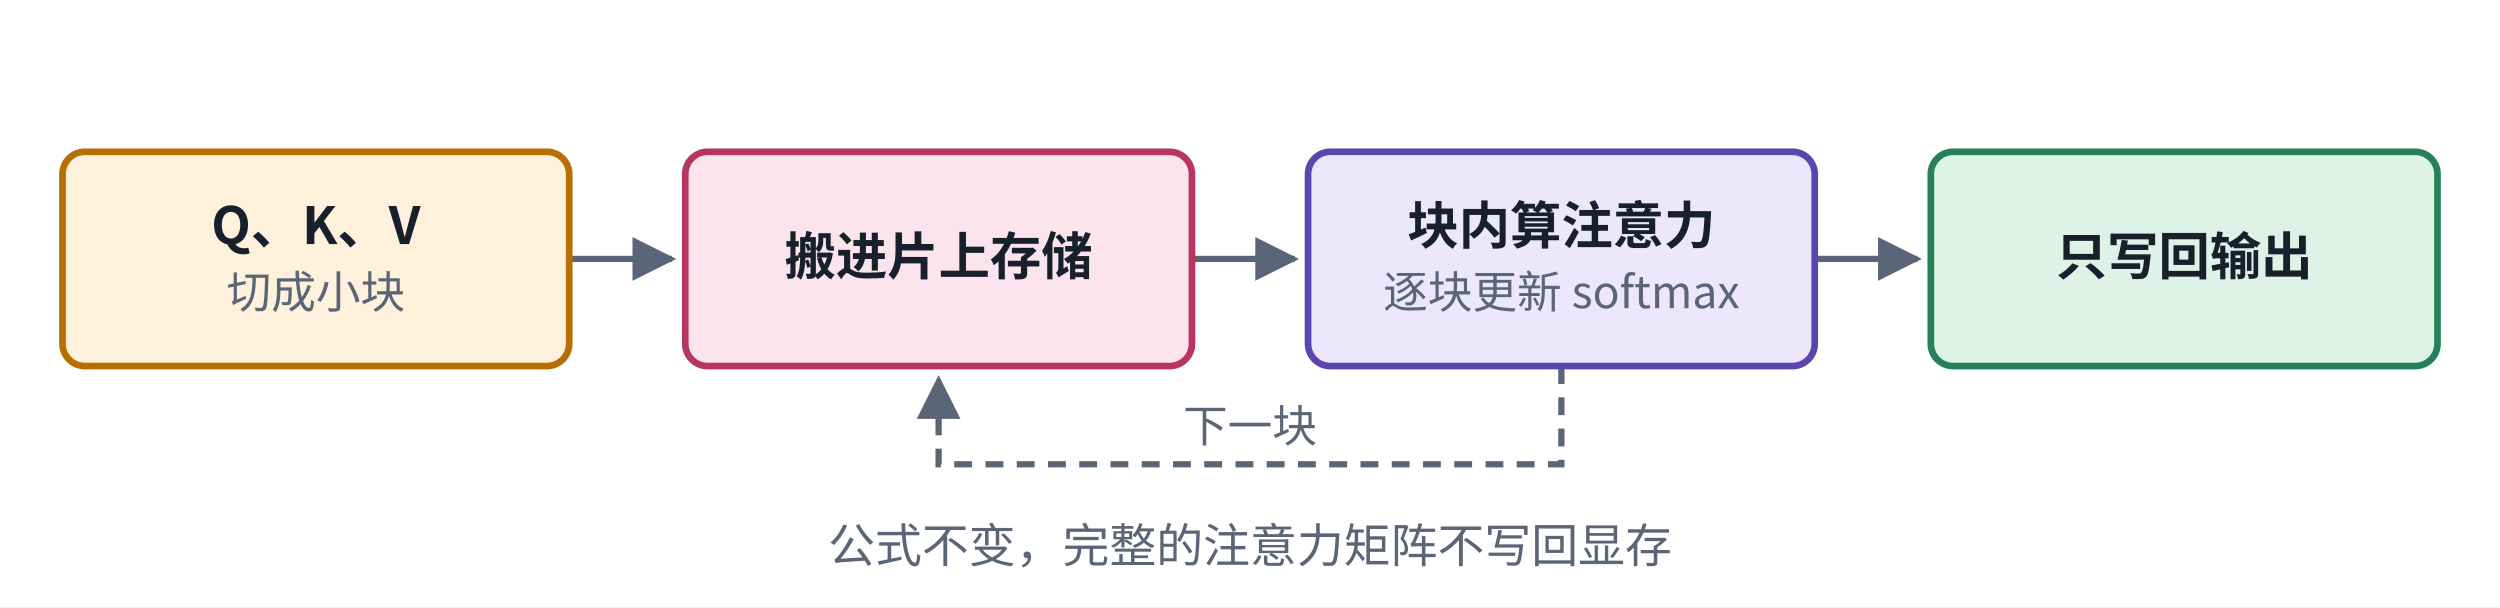
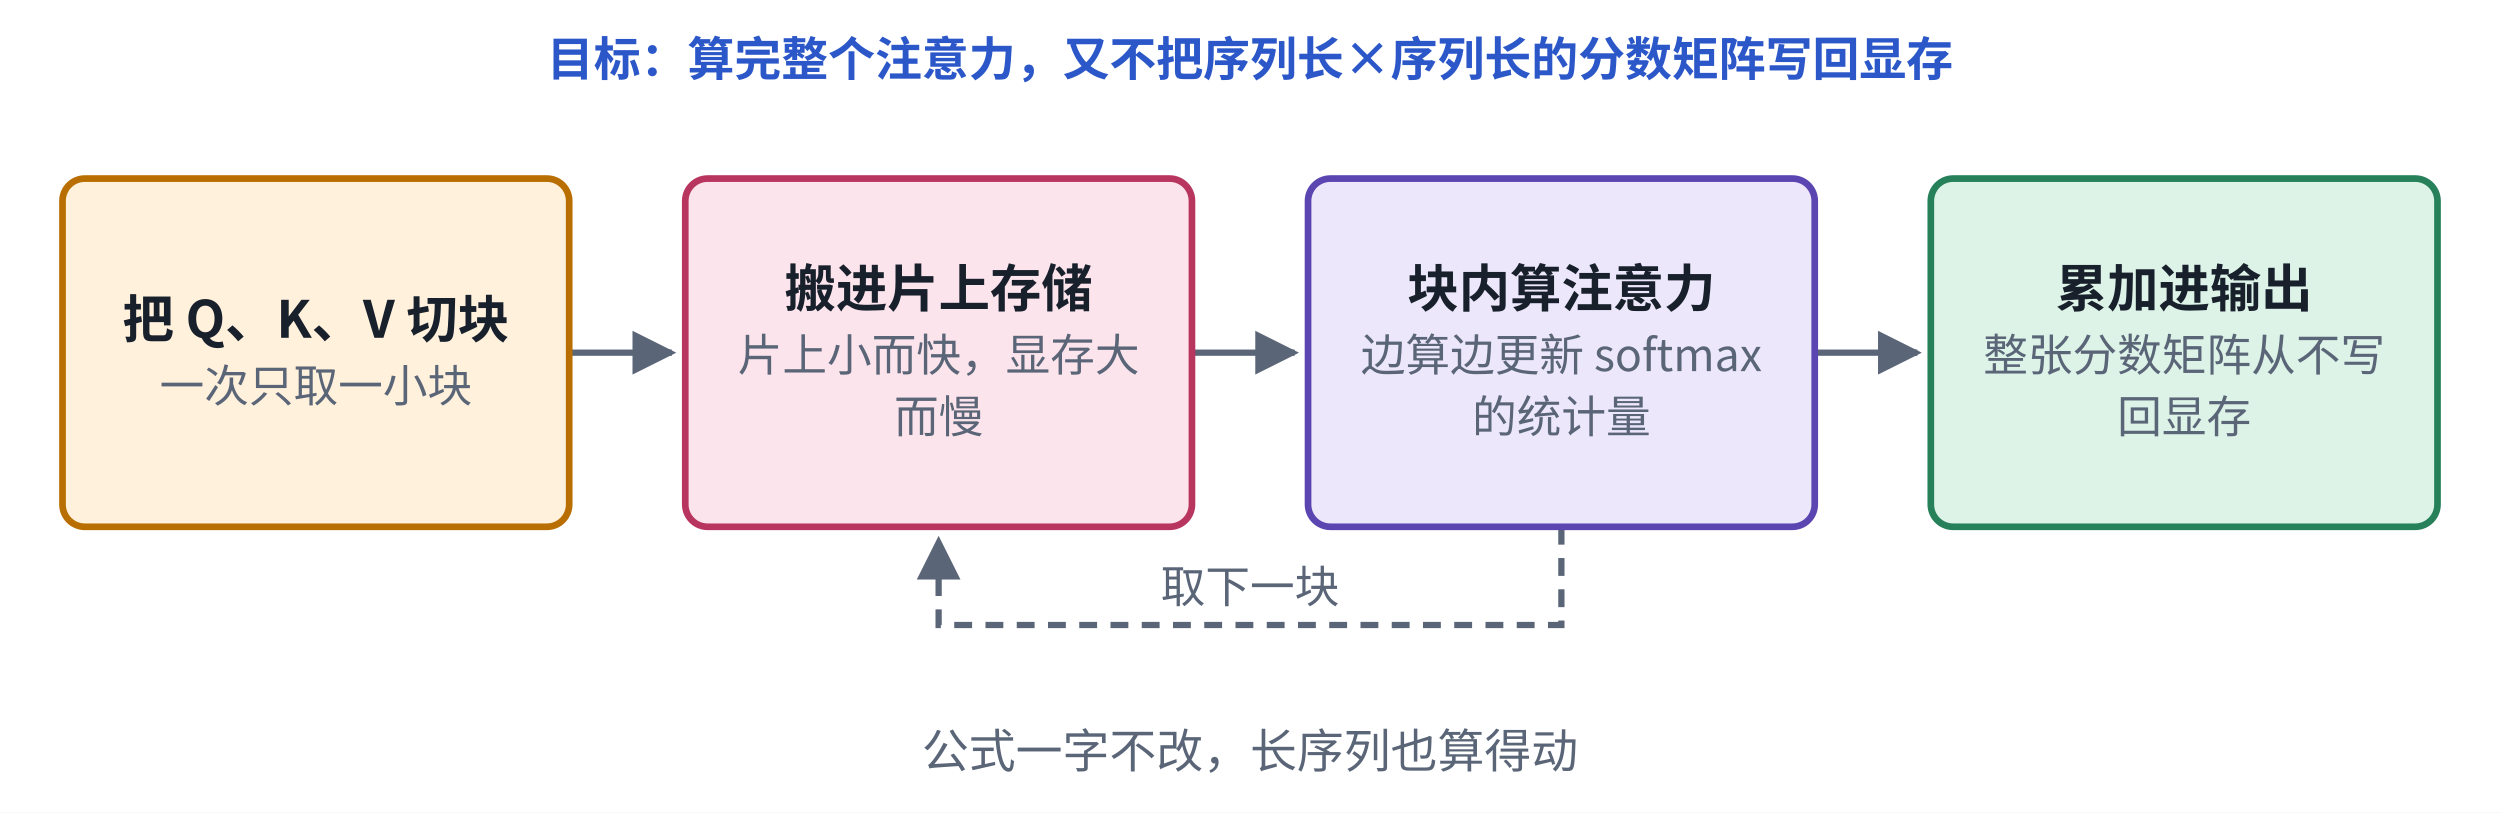
- <svg xmlns="http://www.w3.org/2000/svg" viewBox="0 0 560 136" width="560" height="136" role="img" aria-label="FlashAttention 结构">
+ <svg xmlns="http://www.w3.org/2000/svg" viewBox="0 0 560 182" width="560" height="182" role="img" aria-label="FlashAttention 结构">
  <defs>
    <marker id="ah-cardo2" viewBox="0 0 10 10" refX="9" refY="5" markerWidth="7" markerHeight="7" orient="auto-start-reverse">
      <path d="M0,0 L10,5 L0,10 z" fill="#5A6577" />
    </marker>
  </defs>
-   <rect x="0" y="0" width="560" height="136" fill="#ffffff" />
-   <path d="M127.5,58 L150.5,58" fill="none" stroke="#5A6577" stroke-width="1.4" marker-end="url(#ah-cardo2)" />
-   <path d="M267,58 L290,58" fill="none" stroke="#5A6577" stroke-width="1.4" marker-end="url(#ah-cardo2)" />
-   <path d="M406.5,58 L429.5,58" fill="none" stroke="#5A6577" stroke-width="1.4" marker-end="url(#ah-cardo2)" />
-   <path d="M349.75,82 L349.75,104 L210.25,104 L210.25,85" fill="none" stroke="#5A6577" stroke-width="1.4" stroke-dasharray="4 3" marker-end="url(#ah-cardo2)" />
-   <rect x="14" y="34" width="113.5" height="48" rx="5" fill="#FFF1DC" stroke="#B86E00" stroke-width="1.5" />
-   <rect x="153.5" y="34" width="113.5" height="48" rx="5" fill="#FCE4EC" stroke="#B83560" stroke-width="1.5" />
-   <rect x="293" y="34" width="113.5" height="48" rx="5" fill="#ECE7FB" stroke="#5B45B0" stroke-width="1.5" />
-   <rect x="432.5" y="34" width="113.5" height="48" rx="5" fill="#DDF3E8" stroke="#26805A" stroke-width="1.5" />
-   <text x="70.75" y="54.665" text-anchor="middle" font-size="11.5" font-weight="600" fill="#18202C" font-family="PingFang SC, Noto Sans CJK SC, Microsoft YaHei, sans-serif">Q、K、V</text>
-   <text x="70.75" y="69.035" text-anchor="middle" font-size="10" font-weight="400" fill="#5A6577" font-family="PingFang SC, Noto Sans CJK SC, Microsoft YaHei, sans-serif">切成小块</text>
-   <text x="210.25" y="61.565" text-anchor="middle" font-size="11.5" font-weight="600" fill="#18202C" font-family="PingFang SC, Noto Sans CJK SC, Microsoft YaHei, sans-serif">搬进片上存储</text>
-   <text x="349.75" y="54.665" text-anchor="middle" font-size="11.5" font-weight="600" fill="#18202C" font-family="PingFang SC, Noto Sans CJK SC, Microsoft YaHei, sans-serif">块内算注意力</text>
-   <text x="349.75" y="69.035" text-anchor="middle" font-size="10" font-weight="400" fill="#5A6577" font-family="PingFang SC, Noto Sans CJK SC, Microsoft YaHei, sans-serif">逐块更新 softmax</text>
-   <text x="489.25" y="61.565" text-anchor="middle" font-size="11.5" font-weight="600" fill="#18202C" font-family="PingFang SC, Noto Sans CJK SC, Microsoft YaHei, sans-serif">只写回输出</text>
-   <text x="280" y="99" text-anchor="middle" font-size="10" font-weight="400" fill="#5A6577" font-family="PingFang SC, Noto Sans CJK SC, Microsoft YaHei, sans-serif" style="paint-order:stroke;stroke-width:4px;stroke-linejoin:round" stroke="#ffffff">下一块</text>
-   <text x="280" y="126" text-anchor="middle" font-size="10.5" font-weight="500" fill="#5A6577" font-family="PingFang SC, Noto Sans CJK SC, Microsoft YaHei, sans-serif">公式不变，完整的注意力矩阵不写回显存</text>
+   <rect x="0" y="0" width="560" height="182" fill="#ffffff" />
+   <path d="M127.5,79 L150.5,79" fill="none" stroke="#5A6577" stroke-width="1.4" marker-end="url(#ah-cardo2)" />
+   <path d="M267,79 L290,79" fill="none" stroke="#5A6577" stroke-width="1.4" marker-end="url(#ah-cardo2)" />
+   <path d="M406.5,79 L429.5,79" fill="none" stroke="#5A6577" stroke-width="1.4" marker-end="url(#ah-cardo2)" />
+   <path d="M349.75,118 L349.75,140 L210.25,140 L210.25,121" fill="none" stroke="#5A6577" stroke-width="1.4" stroke-dasharray="4 3" marker-end="url(#ah-cardo2)" />
+   <rect x="14" y="40" width="113.5" height="78" rx="5" fill="#FFF1DC" stroke="#B86E00" stroke-width="1.5" />
+   <rect x="153.5" y="40" width="113.5" height="78" rx="5" fill="#FCE4EC" stroke="#B83560" stroke-width="1.5" />
+   <rect x="293" y="40" width="113.5" height="78" rx="5" fill="#ECE7FB" stroke="#5B45B0" stroke-width="1.5" />
+   <rect x="432.5" y="40" width="113.5" height="78" rx="5" fill="#DDF3E8" stroke="#26805A" stroke-width="1.5" />
+   <text x="280" y="17" text-anchor="middle" font-size="10.5" font-weight="600" fill="#2B57C9" font-family="PingFang SC, Noto Sans CJK SC, Microsoft YaHei, sans-serif">目标：算完整个注意力，又不把序列长×序列长的分数矩阵写回显存</text>
+   <text x="70.75" y="75.665" text-anchor="middle" font-size="11.5" font-weight="600" fill="#18202C" font-family="PingFang SC, Noto Sans CJK SC, Microsoft YaHei, sans-serif">把 Q、K、V 切块</text>
+   <text x="70.75" y="90.035" text-anchor="middle" font-size="10" font-weight="400" fill="#5A6577" font-family="PingFang SC, Noto Sans CJK SC, Microsoft YaHei, sans-serif">一次只取一小块</text>
+   <text x="210.25" y="68.765" text-anchor="middle" font-size="11.5" font-weight="600" fill="#18202C" font-family="PingFang SC, Noto Sans CJK SC, Microsoft YaHei, sans-serif">搬进片上存储</text>
+   <text x="210.25" y="83.135" text-anchor="middle" font-size="10" font-weight="400" fill="#5A6577" font-family="PingFang SC, Noto Sans CJK SC, Microsoft YaHei, sans-serif">片上小而快，显存大</text>
+   <text x="210.25" y="96.935" text-anchor="middle" font-size="10" font-weight="400" fill="#5A6577" font-family="PingFang SC, Noto Sans CJK SC, Microsoft YaHei, sans-serif">而慢</text>
+   <text x="349.75" y="68.765" text-anchor="middle" font-size="11.5" font-weight="600" fill="#18202C" font-family="PingFang SC, Noto Sans CJK SC, Microsoft YaHei, sans-serif">块内算注意力</text>
+   <text x="349.75" y="83.135" text-anchor="middle" font-size="10" font-weight="400" fill="#5A6577" font-family="PingFang SC, Noto Sans CJK SC, Microsoft YaHei, sans-serif">边算边更新 softmax</text>
+   <text x="349.75" y="96.935" text-anchor="middle" font-size="10" font-weight="400" fill="#5A6577" font-family="PingFang SC, Noto Sans CJK SC, Microsoft YaHei, sans-serif">的统计量</text>
+   <text x="489.25" y="68.765" text-anchor="middle" font-size="11.5" font-weight="600" fill="#18202C" font-family="PingFang SC, Noto Sans CJK SC, Microsoft YaHei, sans-serif">累加进输出</text>
+   <text x="489.25" y="83.135" text-anchor="middle" font-size="10" font-weight="400" fill="#5A6577" font-family="PingFang SC, Noto Sans CJK SC, Microsoft YaHei, sans-serif">整张分数矩阵从不写</text>
+   <text x="489.25" y="96.935" text-anchor="middle" font-size="10" font-weight="400" fill="#5A6577" font-family="PingFang SC, Noto Sans CJK SC, Microsoft YaHei, sans-serif">回显存</text>
+   <text x="280" y="135" text-anchor="middle" font-size="10" font-weight="400" fill="#5A6577" font-family="PingFang SC, Noto Sans CJK SC, Microsoft YaHei, sans-serif" style="paint-order:stroke;stroke-width:4px;stroke-linejoin:round" stroke="#ffffff">取下一块</text>
+   <text x="280" y="172" text-anchor="middle" font-size="10.5" font-weight="500" fill="#5A6577" font-family="PingFang SC, Noto Sans CJK SC, Microsoft YaHei, sans-serif">公式一字不改，长序列也算得动</text>
</svg>
